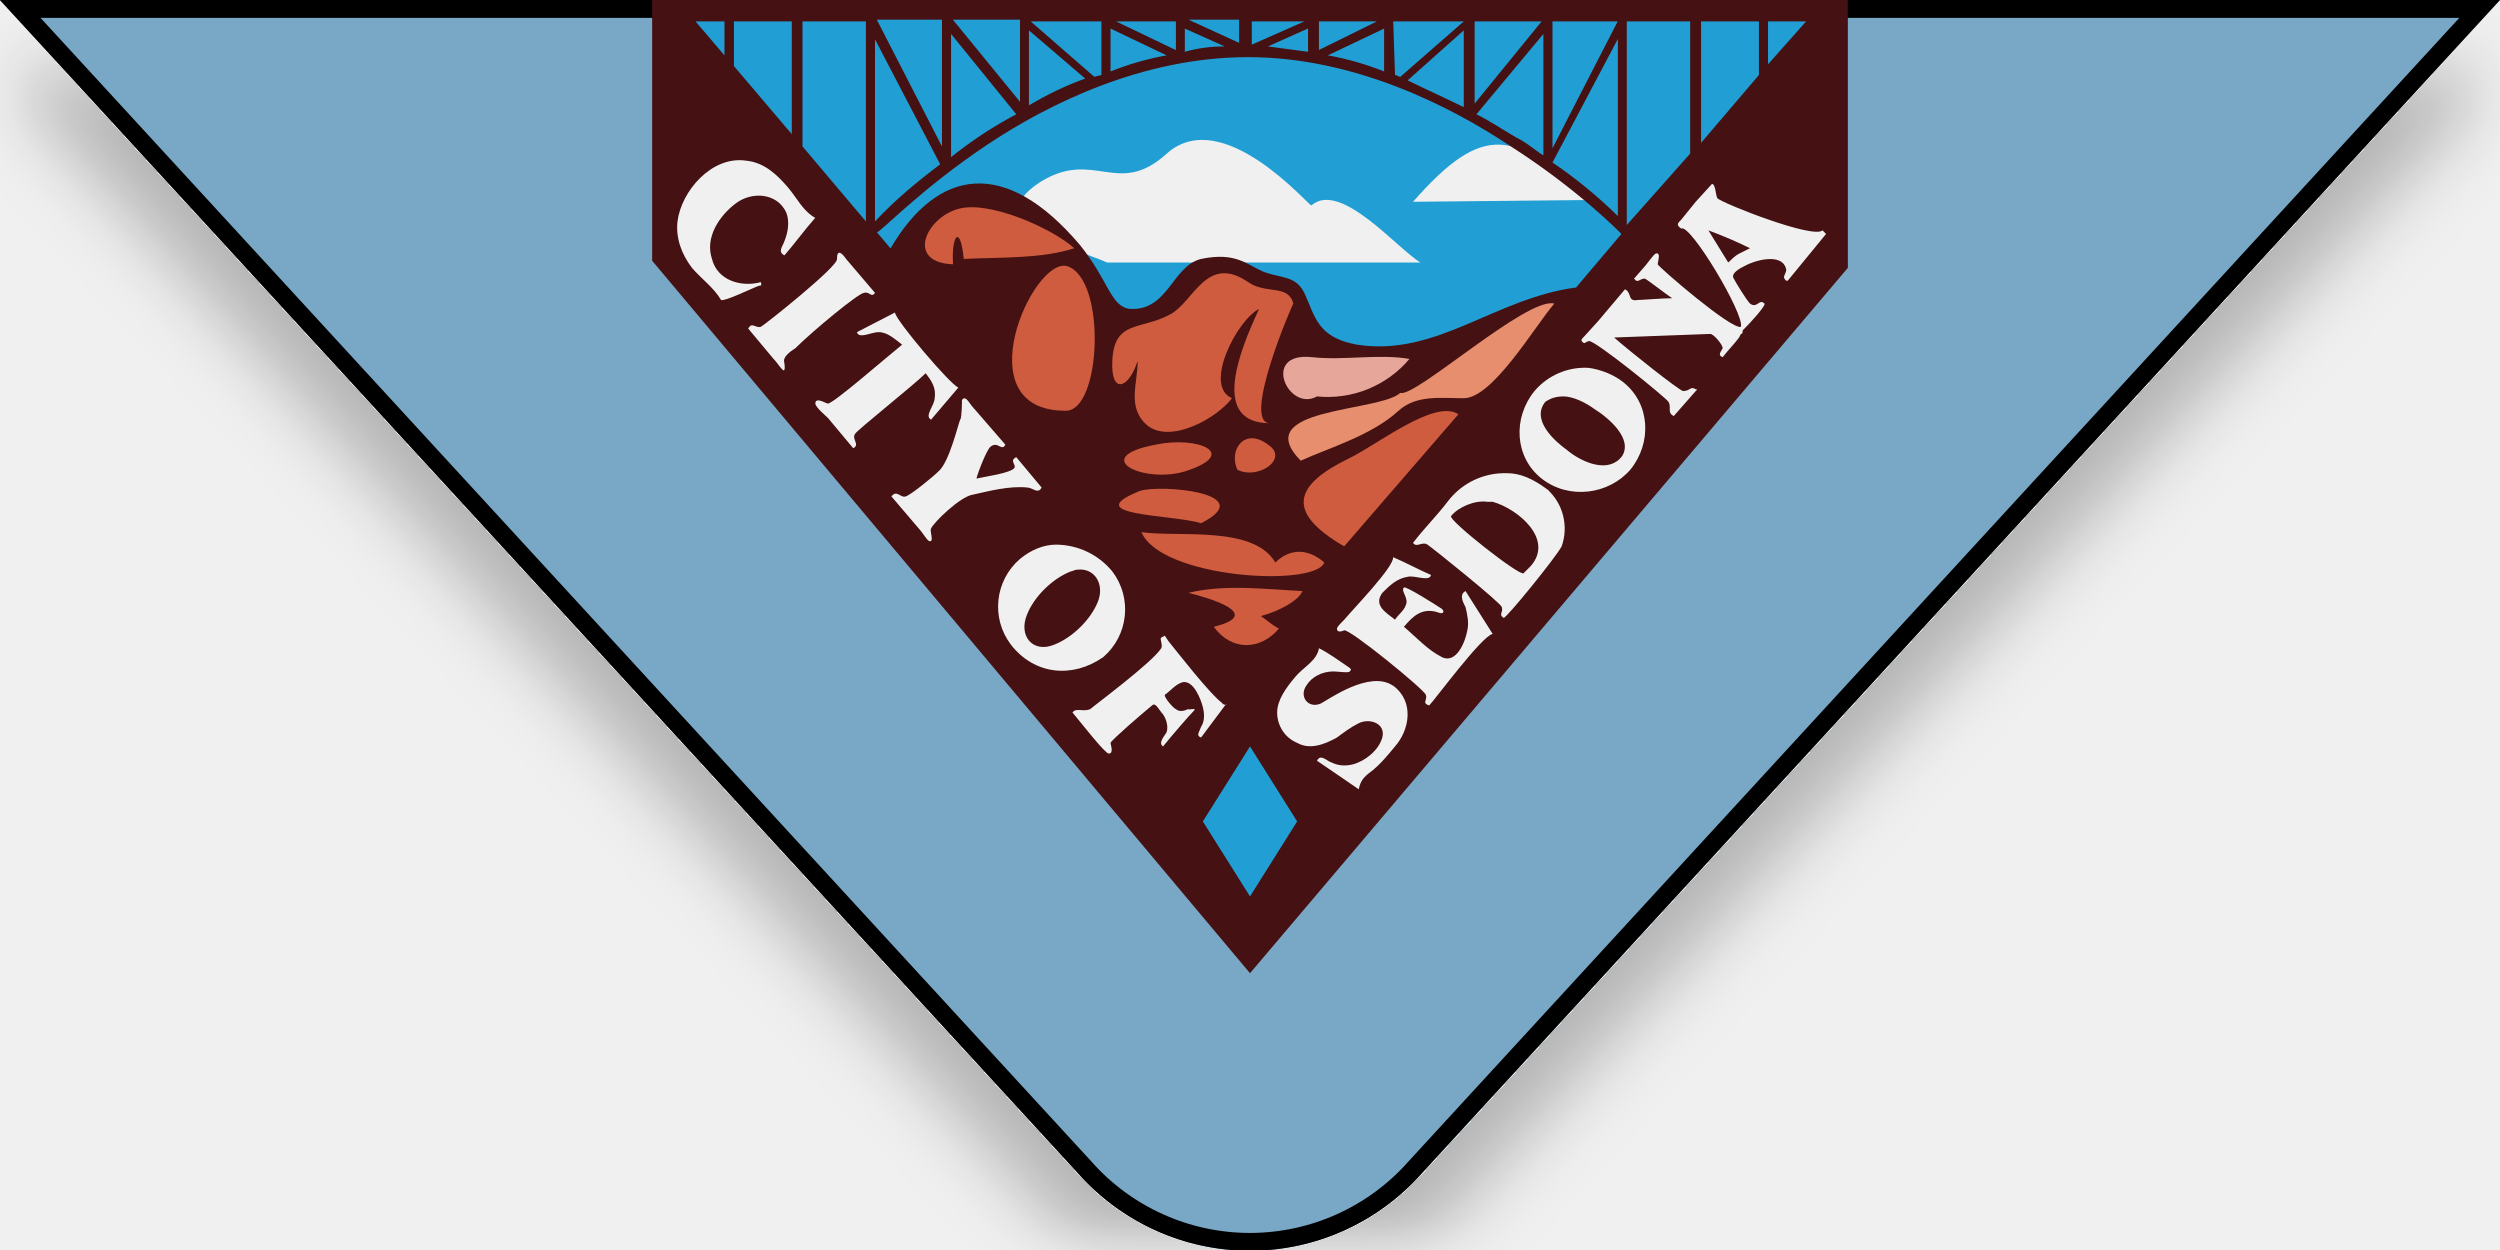
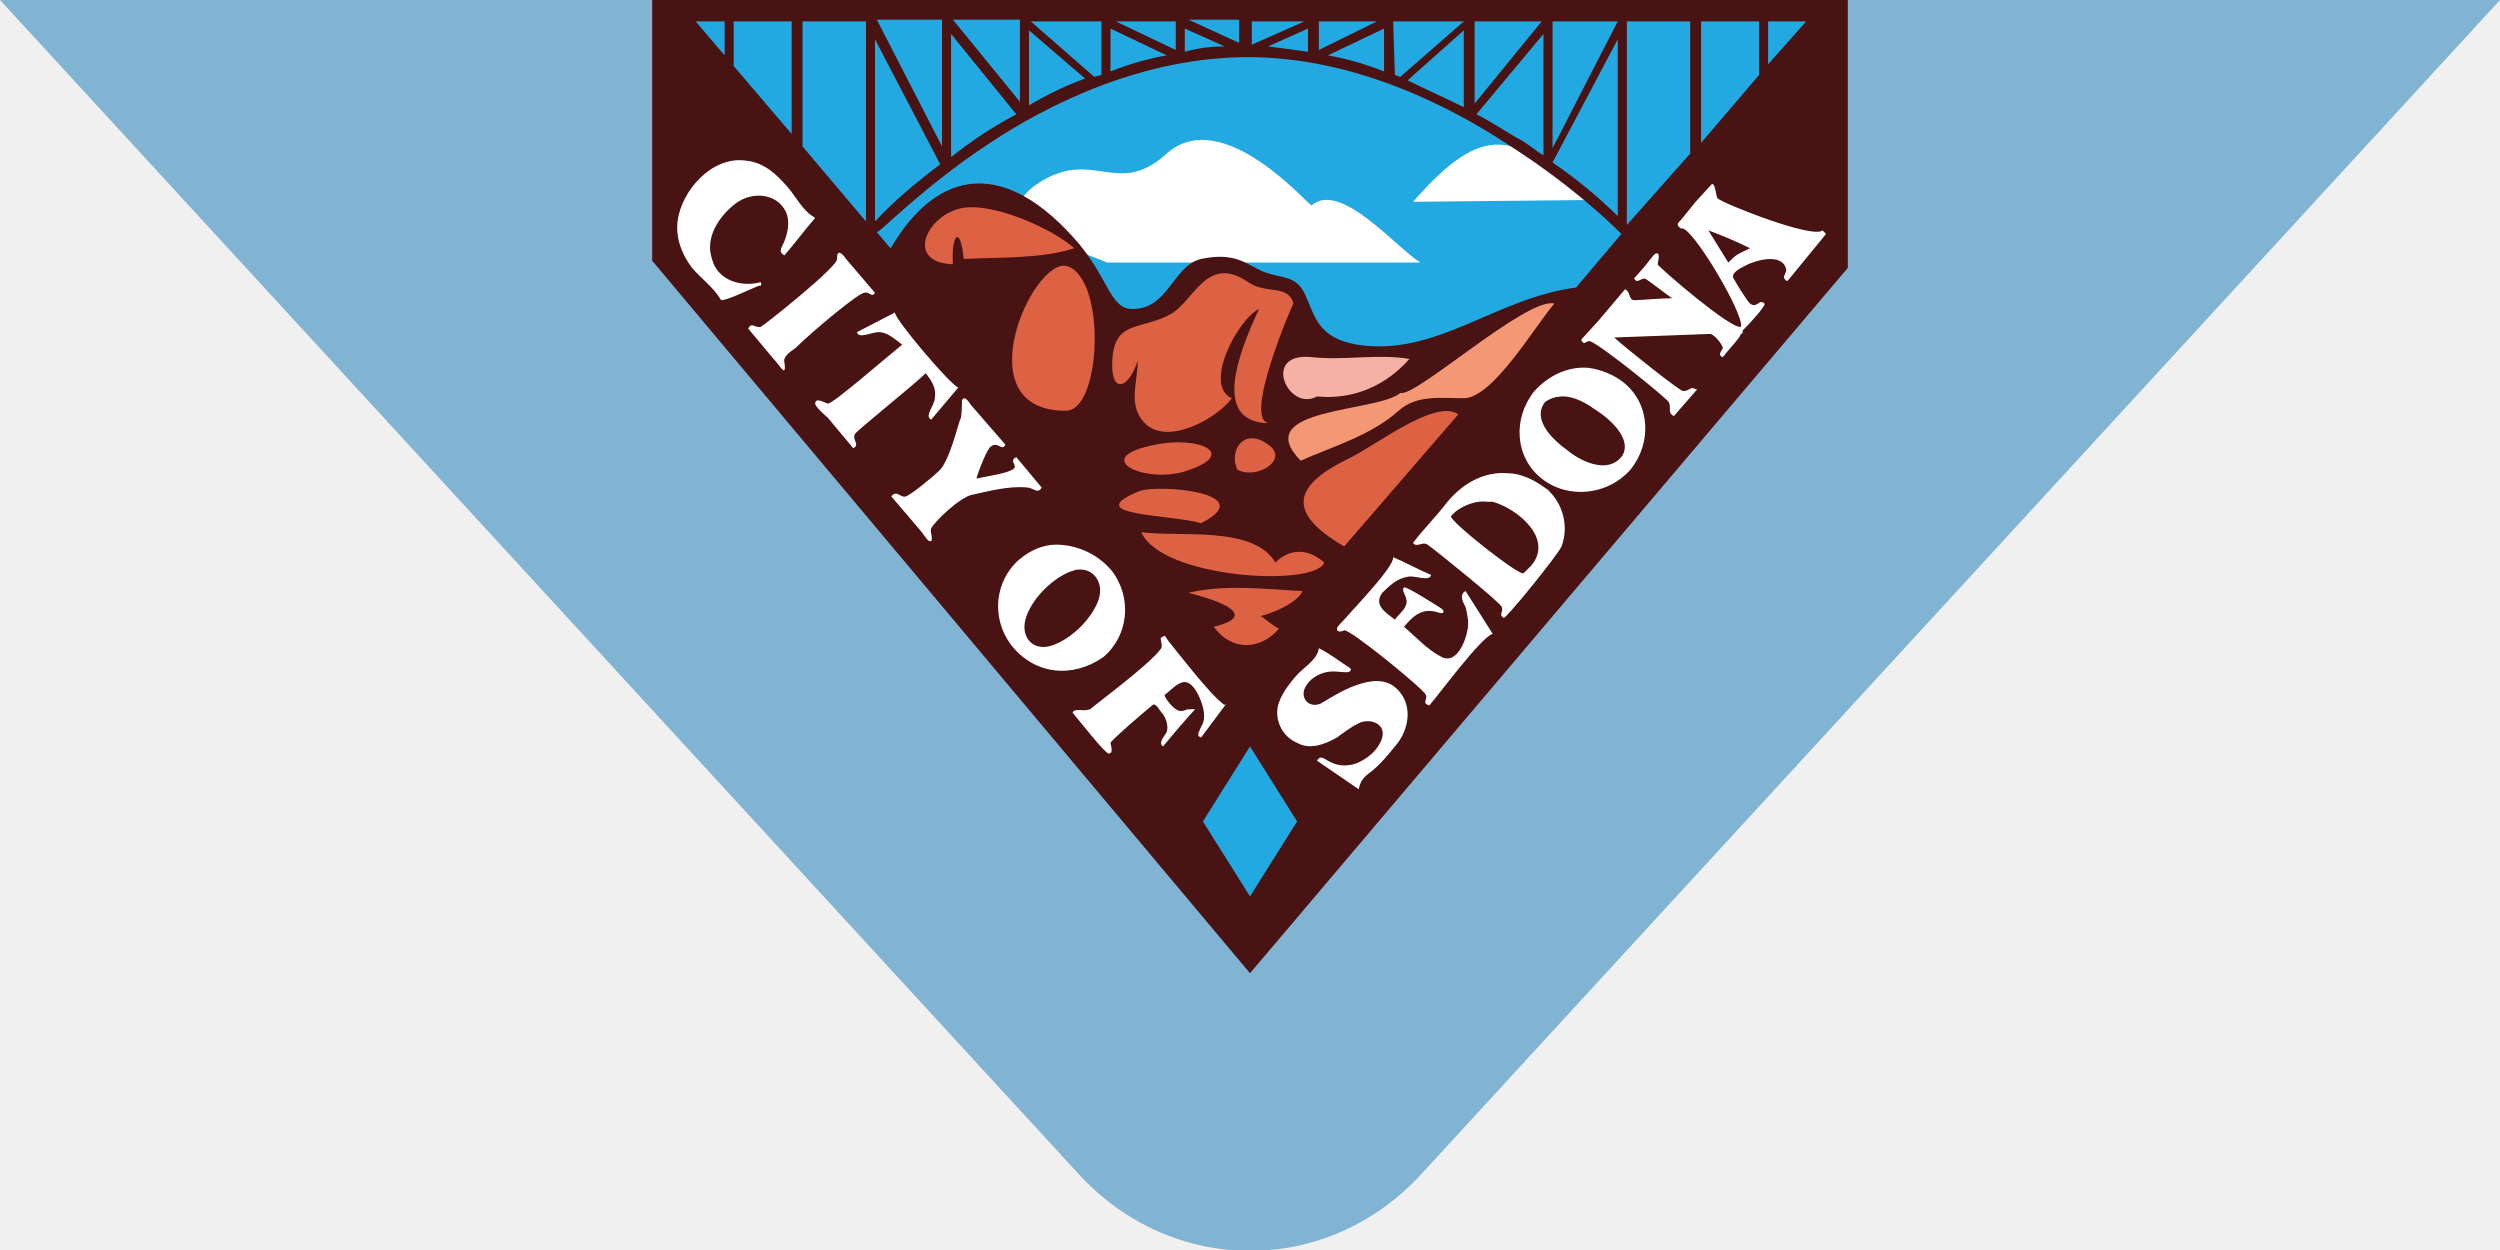
- <svg xmlns="http://www.w3.org/2000/svg" width="140" height="70" fill="none">
-   <g clip-path="url(#a)" style="mix-blend-mode:multiply">
-     <g filter="url(#b)">
-       <path fill="#81B3D3" d="M140 0H0l60.36 65.7c5.28 5.8 14 5.8 19.28 0L140 0Z" />
-       <path stroke="#000" d="M60.73 65.36 1.13.5h137.73l-59.6 64.86a12.35 12.35 0 0 1-18.53 0Z" />
-     </g>
-     <path fill="#23A9E1" d="M37.23.5 69.8 38.4 102.26.7 37.23.5Z" />
-     <path fill="#fff" d="M61.99 14.7h17.55c-1.32-.8-4.47-4.6-6.1-3.2-.1.1-4.96-5.7-8.1-2.9-2.75 2.5-4.06-.3-7.1 1.6-3.66 2.4 2.02 3.7 3.75 4.5Zm27.08-3.5-9.94.1c3.96-4.5 5.68-4 9.94-.1Z" />
-     <path fill="#491213" d="M99.01 3.6V1.2h2.13l-2.13 2.4ZM49.11 13c.1.1 2.43-2.4 6.18-4.9 3.45-2.3 8.72-4.9 14.6-4.9 5.9 0 11.27 2.7 14.72 5 3.75 2.4 6.09 4.8 6.19 4.9l-2.54 3c-4.56.6-7.81 3.9-12.27 3.2-2.24-.4-2.34-1.6-2.95-2.9-.5-1-1.32-.8-2.33-1.2-.91-.4-1.52-1.1-3.45-.7-1.62.4-1.83 2.9-3.96 2.8-1.11-.1-1.21-1.6-2.84-3.6-4.16-4.9-7.95-4.29-10.59.21L49.1 13ZM40.57 1.2v1.9l-1.62-1.9h1.62Zm54.68 0h3.25v3L95.26 8V1.2ZM91.1 12.6V1.2h3.55v7.4l-3.55 4Zm-.5-10.4v9.9a26.33 26.33 0 0 0-3.66-3l3.65-6.9Zm-4.17-.3v6.8c-.5-.3-.9-.7-1.52-1-.7-.4-1.42-.9-2.23-1.3l3.75-4.5Zm-4.46-.2V6c-1.01-.5-2.13-1-3.14-1.5l3.14-2.8Zm.61-.5h3.75l-3.75 4.6V1.2Zm4.36 0h3.65l-3.65 7.1V1.2Zm-8.93 0h3.96l-3.55 3.1c-.1 0-.2-.1-.3-.1l-.1-3Zm-.5.4V4c-1.02-.4-2.03-.7-3.15-.9l3.15-1.5Zm-4.26 0v1.3L71 2.6l2.24-1Zm-6.9 0 2.23 1c-.81 0-1.52.1-2.23.3V1.6Zm-4.16 0 3.14 1.5c-1.11.2-2.13.5-3.14.9V1.6Zm3.65 1.2L62.5 1.2h3.35v1.6Zm3.55-.4-2.84-1.3h2.84v1.3Zm.71-1.2h2.94L70.1 2.5V1.2Zm3.76 0h3.24l-3.24 1.6V1.2ZM61.28 4.3l-3.56-3.1h3.96v3l-.4.1Zm-3.66-2.6 3.15 2.7c-1.12.4-2.13.9-3.15 1.5V1.7Zm-4.36.2 3.65 4.5a22.9 22.9 0 0 0-3.65 2.4V1.9ZM49 2.2l3.65 7c-1.32 1-2.53 2-3.65 3.2V2.2Zm3.75 6L49.1 1.1h3.65v7.1Zm4.37-2.5-3.76-4.6h3.76v4.6ZM44.33 7.5 41.1 3.7V1.2h3.24v6.3Zm.61-6.3h3.55v11.2l-3.55-4.2v-7ZM36.52 0v14.6L70 54.5 103.48 15V0H36.52Z" />
-     <path fill="#23A9E1" d="M67.36 46 70 41.8l2.64 4.2L70 50.2 67.36 46Z" />
-     <path fill="#DC6243" d="M75.28 30.6c-3.45-2-2.64-3.5.2-4.9 1.52-.7 4.87-3.4 6.19-2.5l-6.4 7.4Zm-2.34 2.5c-2.03-.1-4.36-.4-6.39.1 1.22.3 4.26 1.2 1.42 1.9 1.02 1.4 2.64 1.3 3.65.1-.4-.2-.7-.5-1.01-.7 1.11-.3 2.13-.9 2.33-1.4Zm1.22-1.6c-.91-.8-1.93-.8-2.74 0-1.22-2.1-5.48-1.4-7.5-1.7 1.1 2.6 9.73 3.1 10.24 1.7Zm-6.9-2.2c-1.62-.5-6.9-.4-3.45-1.8 1.12-.4 6.8.1 3.45 1.8Zm2.03-3c-.5-1.1.4-2.4 1.72-1.4 1.22.8-.6 2-1.72 1.4Zm-2.94.1c-2.34.7-5.38-.8-1.63-1.5 2.34-.5 4.77.5 1.63 1.5.1 0-.1 0 0 0Zm-2.64-6.2c-.5 1.6-1.52 1.9-1.42 0 .1-2.3 1.62-1.7 3.25-2.6 1.31-.7 2.03-3.4 4.36-1.8 1.01.7 2.23.1 2.53 1.2 0-.1-2.94 6.7-1.31 6.7-3.25 0-1.83-3.8-.61-6.4-1.22.6-3.15 4.3-1.52 5-.82 1.1-3.45 2.6-4.77 1.5-1.12-1-.51-2.3-.51-3.6ZM59.65 23c-5.68 0-1.82-8.6.1-8.1 2.24.7 1.93 8.2-.1 8.1Zm-6.29-8.2c-2.64-.1-1.52-2.6.3-3.1 1.73-.5 5.28 1.1 6.5 2.2-1.83.6-4.16.5-6.19.6-.2-2-.7-1.3-.6.3Z" />
-     <path fill="#F49774" d="M72.84 25.8c-2.94-3 4.36-2.7 5.58-3.8.81.3 7.1-5.4 8.62-5-1.11 1.3-3.45 5.3-5.07 5.3-1.32 0-2.64-.2-3.65.7-1.52 1.4-3.96 2.1-5.48 2.8Z" />
-     <path fill="#F4B1A4" d="M73.75 22.2c-1.62.9-3.14-2.5-.3-2.2 1.83.2 3.75-.2 5.48.1a5.99 5.99 0 0 1-5.18 2.1Z" />
-     <path fill="#fff" d="M51.84 20.9c.3.4.6.8.5 1.4 0 .4-.6 1-.2 1.2l1.53-1.8c-.4-.1-3.55-3.8-3.55-4.2l-2.13 1.1c.1.4.8 0 1.21 0 .51 0 .92.4 1.32.7-1.11.9-3.85 3.3-4.16 3.3-.1 0-.7-.4-.7 0 0 .2.6.7.7.8l1.42 1.7c.4-.2-.1-.5.1-.8.1-.2 3.25-2.7 3.96-3.4Zm-3.45-4.5c.3-.1.4.3.61 0l-1.62-1.9c-.2-.3-.51-.6-.51 0 .1.4-4.06 3.7-4.26 3.8-.3.1-.5-.3-.71.1l1.42 1.7c.2.2.3.4.5.6.2.2.1-.4.1-.4-.1-.3.31-.6.62-.8 1.01-1 3.55-3.1 3.85-3.1Zm-5.78-.6c-1.12.3-2.44-.1-2.74-1.3-.4-1.2.4-2.4 1.32-3.1.91-.7 2.33-.6 2.84.5.2.5.1 1.1-.1 1.6-.1.3-.4.6 0 .8.6-.7 1.11-1.4 1.72-2.1-.7-.4-1.01-1.1-1.52-1.7-.6-.7-1.32-1.4-2.33-1.5-1.93-.3-3.65 1.7-3.86 3.4-.1.9.2 1.8.81 2.6.51.6 1.22 1.1 1.63 1.8.2.1 1.82-.7 2.13-.8.2 0 .1-.1.1-.2 0 0-.5.2 0 0Zm25.87 23.6c-.71-.5-2.64-3-3.05-3.5l-.2-.3-.2.1c-.1.1.1.4 0 .6-.5.8-3.75 3.2-3.96 3.4-.4.2-.8-.1-1.01.2.5.6 1.82 2.3 2.03 2.3.3 0 .1-.5.1-.6.1-.2 1.72-1.6 2.33-2.1.2-.2.4.3.61.5.2.3.3.7.2 1-.1.2-.5.6-.2.8.4-.5 1.52-1.8 1.73-2 .2-.2-.41 0-.3-.1-.21.1-.52.2-.72 0-.1 0-.71-.7-.6-.8.3-.2.6-.6 1-.7.62-.1 1.02 1 1.12 1.4.1.4.1.8-.1 1.1-.1.3-.3.5 0 .6l1.42-1.9c0 .1-.1.1-.2 0 .1.1-.1 0 0 0Zm-9.34-8.9c-.7 0-1.42.3-2.02.8a3.52 3.52 0 0 0-.51 4.8c1.32 1.7 3.45 1.9 5.17.7a3.52 3.52 0 0 0 .51-4.8 4.1 4.1 0 0 0-3.14-1.5Zm1.22 1.4c.92-.1 1.52.8 1.12 1.8-.4 1-1.42 2-2.44 2.4-1.21.5-2.03-.5-1.52-1.7.4-1 1.42-2 2.44-2.4.1 0 .2-.1.4-.1Zm-2.84-4.6c.3 0 .61.4.81 0l-1.42-1.7c-.4.2 0 .4-.1.6-.2.3-1.72.5-2.13.6.1-.4.61-1.7.81-1.8.4-.3.61.3.81-.1l-1.82-2.1c-.2-.2-.4-.7-.61-.4 0 0 0 1-.1 1.1-.1.2-.61 2.4-1.22 2.9-.3.3-1.52 1.3-1.83 1.4-.3.1-.5-.4-.8 0l1.62 1.9c.1.1.4.6.5.6.3.1 0-.6.1-.7.1-.3 1.63-1.8 2.34-1.9.91-.2 2.03-.5 3.04-.4.2 0-.2 0 0 0ZM82.07 34c.1.4.2.9.1 1.3-.1.6-.6 1.9-1.42 1.5-.8-.4-1.42-1.1-2.13-1.7.51-.6 1.02-1.1 1.93-.8.2.1.4 0 .2-.2-.3-.2-2.03-1.3-2.13-1.2-.2.2.3.6.1 1-.1.3-.4.5-.6.8-.51-.4-1.22-.8-.71-1.5.4-.4.8-.8 1.42-.9.4-.1 1.21.3 1.31-.1-.7-.3-1.42-.7-2.13-1 .1.5-2.23 2.9-2.73 3.5-.1.1-.41.4-.41.5 0 .3.4.1.4.1.31-.1 4.47 3.3 4.57 3.6.1.2-.1.4 0 .5 0 0 .1.1.2.1.3-.3 2.95-3.9 3.55-4l-1.52-2.4c-.4.2-.1.7 0 .9Zm-4.06 4.4c-1.31-.9-3.65.8-4.05 1-.71.3-1.22-.4-.81-1 .3-.5.9-.8 1.52-.8.2 0 .91.1.91 0 .1-.1.1-.1 0-.2-.6-.4-1.12-.8-1.72-1.1-.1.7-.92 1.1-1.32 1.6-.51.6-1.02 1.3-1.02 2s.4 1.4 1.12 1.7c.7.4 1.52.1 2.23-.3.4-.3.81-.6 1.22-.8.6-.3 1.52 0 1.32.8-.2.7-.92 1.3-1.63 1.5-.4.1-.8.1-1.21-.1-.3-.1-.61-.5-.82-.1l2.34 1.6c.1-.5.3-.7.7-1 .51-.4.92-.9 1.33-1.4.8-.9 1.11-2.5-.1-3.4Zm17.86-28.1c0 .1 0 .1 0 0l-.91 1-.81 1c-.2.2-.3.3 0 .5.5-.3 3.55 4.8 3.34 5.5-.5.2-4.56-3.3-4.66-3.5 0-.1.2-.7-.1-.6-.1 0-.51.6-.61.7l-.61.7c.2.3.3 0 .6 0 .2.1 1.22.9 1.53 1.1-.51 0-1.73.1-1.93.1-.6.1-.3-.4-.71-.6L89.48 18l-.91 1v.1c.2.2.1.1.4 0 .3-.1 4.36 3.2 4.46 3.4.2.3-.1.6.3.8l1.23-1.4c.1-.1.1-.1 0-.1-.3-.2-.3.1-.71.1-.3-.1-2.95-2.2-3.86-3l5.38-.2c.2 0 .7.6.7.8-.1.2-.3.4 0 .5.31-.4.62-.7.92-1.1l.1-.2c.1 0 .1-.1.1-.2l.1-.1c.31-.3 1.22-1.3 1.12-1.4-.3-.3-.4.3-.81 0-.2-.2-.81-1.2-.91-1.4-.2-.3.4-.6.6-.7.51-.3 2.14-.8 2.34.2 0 .2-.2.4-.1.5 0 0 .1.2.2.1l2.13-2.6-.2-.2c-.5.5-5.58-1.5-5.89-1.8-.1-.2-.1-.8-.3-.8Zm-.2 2.6c.8.3 1.52.6 2.33 1l-.6.3c-.21.1-.41.3-.62.5l-1.11-1.8Zm-6.7 7.7a3.7 3.7 0 0 0-3.04 1.3c-1.22 1.5-1.12 3.7.4 4.9 1.53 1.2 3.76.9 4.97-.5 1.22-1.5 1.12-3.7-.4-4.9-.5-.4-1.22-.7-1.93-.8Zm-1.42 1.6c.6 0 1.32.4 1.73.7.8.5 2.23 1.7 1.52 2.7 0-.1.1-.1-.1.1-.82.8-2.24.1-2.95-.5-.7-.5-2.03-1.7-1.21-2.7.3-.2.6-.3 1.01-.3Zm-3.14 4.3a4 4 0 0 0-3.35 1.6c-.61.8-1.32 1.5-1.93 2.3.2.3.5-.1.81.1.3.2 4.16 3.3 4.16 3.5.1.3-.2.4.1.6.1.1 2.94-3.4 3.25-4 .4-1.1.1-2.4-.81-3.2.1.1.2.1 0 0-.81-.6-1.52-.9-2.23-.9Zm-1.12 1.6h.3c1.42.4 3.45 2.1 2.13 3.6l-.4.4c-.2.2-4.26-3-4.06-3.2.4-.5 1.32-.9 2.03-.8Z" />
+ <svg xmlns="http://www.w3.org/2000/svg" width="140" height="70" viewBox="0 0 140 70" fill="none">
+   <g clip-path="url(#clip0_133910_129)">
+     <path d="M140 0H0L60.362 65.7C65.638 71.5 74.362 71.5 79.638 65.7L140 0Z" fill="#81B3D3" />
+     <path d="M37.232 0.5L69.797 38.4L102.261 0.7L37.232 0.5Z" fill="#23A9E1" />
+     <path d="M61.986 14.7H79.536C78.218 13.9 75.073 10.1 73.449 11.5C73.348 11.6 68.478 5.8 65.333 8.6C62.594 11.1 61.275 8.3 58.232 10.2C54.58 12.6 60.261 13.9 61.986 14.7ZM89.073 11.2L79.13 11.3C83.087 6.8 84.812 7.3 89.073 11.2Z" fill="white" />
+     <path d="M99.014 3.6V1.2H101.145L99.014 3.6ZM49.101 13C49.203 13.1 51.536 10.6 55.29 8.1C58.739 5.8 64.014 3.2 69.898 3.2C75.783 3.2 81.159 5.9 84.609 8.2C88.362 10.6 90.696 13 90.797 13.1L88.261 16.1C83.696 16.7 80.449 20 75.986 19.3C73.754 18.9 73.652 17.7 73.043 16.4C72.536 15.4 71.725 15.6 70.71 15.2C69.797 14.8 69.188 14.1 67.261 14.5C65.638 14.9 65.435 17.4 63.304 17.3C62.188 17.2 62.087 15.7 60.464 13.7C56.304 8.8 52.511 9.41 49.873 13.91L49.101 13ZM40.58 1.2V3.1L38.956 1.2H40.58ZM95.261 1.2H98.507V4.2L95.261 8V1.2ZM91.101 12.6V1.2H94.652V8.6L91.101 12.6ZM90.594 2.2V12.1C89.478 11 88.261 10 86.942 9.1L90.594 2.2ZM86.435 1.9V8.7C85.927 8.4 85.522 8 84.913 7.7C84.203 7.3 83.493 6.8 82.681 6.4L86.435 1.9ZM81.971 1.7V6C80.957 5.5 79.841 5 78.826 4.5L81.971 1.7ZM82.58 1.2H86.333L82.58 5.8V1.2ZM86.942 1.2H90.594L86.942 8.3V1.2ZM78.014 1.2H81.971L78.42 4.3C78.319 4.3 78.217 4.2 78.116 4.2L78.014 1.2ZM77.507 1.6V4C76.493 3.6 75.478 3.3 74.362 3.1L77.507 1.6ZM73.246 1.6V2.9C72.536 2.8 71.826 2.7 71.014 2.6L73.246 1.6ZM66.348 1.6L68.58 2.6C67.768 2.6 67.058 2.7 66.348 2.9V1.6ZM62.188 1.6L65.333 3.1C64.217 3.3 63.203 3.6 62.188 4V1.6ZM65.841 2.8L62.493 1.2H65.841V2.8ZM69.391 2.4L66.551 1.1H69.391V2.4ZM70.101 1.2H73.043L70.101 2.5V1.2ZM73.855 1.2H77.101L73.855 2.8V1.2ZM61.275 4.3L57.725 1.2H61.681V4.2L61.275 4.3ZM57.623 1.7L60.768 4.4C59.652 4.8 58.638 5.3 57.623 5.9V1.7ZM53.261 1.9L56.913 6.4C55.594 7.1 54.377 7.9 53.261 8.8V1.9ZM49 2.2L52.652 9.2C51.333 10.2 50.116 11.2 49 12.4V2.2ZM52.754 8.2L49.101 1.1H52.754V8.2ZM57.116 5.7L53.362 1.1H57.116V5.7ZM44.333 7.5L41.087 3.7V1.2H44.333V7.5ZM44.942 1.2H48.493V12.4L44.942 8.2V1.2ZM36.522 0V14.6L70 54.5L103.478 15V0H36.522Z" fill="#491213" />
+     <path d="M67.362 46L70 41.8L72.638 46L70 50.2L67.362 46Z" fill="#23A9E1" />
+     <path d="M75.275 30.6C71.826 28.6 72.638 27.1 75.478 25.7C77 25 80.348 22.3 81.667 23.2L75.275 30.6ZM72.942 33.1C70.913 33 68.58 32.7 66.551 33.2C67.768 33.5 70.811 34.4 67.971 35.1C68.985 36.5 70.609 36.4 71.623 35.2C71.217 35 70.913 34.7 70.609 34.5C71.725 34.2 72.739 33.6 72.942 33.1ZM74.159 31.5C73.246 30.7 72.232 30.7 71.42 31.5C70.203 29.4 65.942 30.1 63.913 29.8C65.029 32.4 73.652 32.9 74.159 31.5ZM67.261 29.3C65.638 28.8 60.362 28.9 63.812 27.5C64.927 27.1 70.609 27.6 67.261 29.3ZM69.29 26.3C68.782 25.2 69.696 23.9 71.014 24.9C72.232 25.7 70.406 26.9 69.29 26.3ZM66.348 26.4C64.014 27.1 60.971 25.6 64.725 24.9C67.058 24.4 69.493 25.4 66.348 26.4C66.449 26.4 66.246 26.4 66.348 26.4ZM63.71 20.2C63.203 21.8 62.188 22.1 62.29 20.2C62.391 17.9 63.913 18.5 65.536 17.6C66.855 16.9 67.565 14.2 69.898 15.8C70.913 16.5 72.13 15.9 72.435 17C72.435 16.9 69.493 23.7 71.116 23.7C67.87 23.7 69.29 19.9 70.507 17.3C69.29 17.9 67.362 21.6 68.985 22.3C68.174 23.4 65.536 24.9 64.217 23.8C63.101 22.8 63.71 21.5 63.71 20.2ZM59.652 23C53.971 23 57.826 14.4 59.754 14.9C61.985 15.6 61.681 23.1 59.652 23ZM53.362 14.8C50.725 14.7 51.84 12.2 53.667 11.7C55.391 11.2 58.942 12.8 60.159 13.9C58.333 14.5 56 14.4 53.971 14.5C53.768 12.5 53.261 13.2 53.362 14.8Z" fill="#DC6243" />
+     <path d="M72.841 25.8C69.899 22.8 77.203 23.1 78.42 22C79.232 22.3 85.522 16.6 87.043 17C85.928 18.3 83.594 22.3 81.971 22.3C80.652 22.3 79.333 22.1 78.319 23C76.797 24.4 74.362 25.1 72.841 25.8Z" fill="#F49774" />
+     <path d="M73.754 22.2C72.13 23.1 70.609 19.7 73.449 20C75.275 20.2 77.203 19.8 78.928 20.1C77.609 21.6 75.783 22.4 73.754 22.2Z" fill="#F4B1A4" />
+     <path d="M51.841 20.9C52.145 21.3 52.449 21.7 52.348 22.3C52.348 22.7 51.739 23.3 52.145 23.5L53.667 21.7C53.261 21.6 50.116 17.9 50.116 17.5L47.986 18.6C48.087 19 48.797 18.6 49.203 18.6C49.71 18.6 50.116 19 50.522 19.3C49.406 20.2 46.667 22.6 46.362 22.6C46.261 22.6 45.652 22.2 45.652 22.6C45.652 22.8 46.261 23.3 46.362 23.4L47.783 25.1C48.188 24.9 47.681 24.6 47.884 24.3C47.986 24.1 51.13 21.6 51.841 20.9ZM48.391 16.4C48.696 16.3 48.797 16.7 49 16.4L47.377 14.5C47.174 14.2 46.87 13.9 46.87 14.5C46.971 14.9 42.812 18.2 42.609 18.3C42.304 18.4 42.102 18 41.899 18.4C42.406 19 42.812 19.5 43.319 20.1C43.522 20.3 43.623 20.5 43.826 20.7C44.029 20.9 43.928 20.3 43.928 20.3C43.826 20 44.232 19.7 44.536 19.5C45.551 18.5 48.087 16.4 48.391 16.4ZM42.609 15.8C41.493 16.1 40.174 15.7 39.87 14.5C39.464 13.3 40.275 12.1 41.188 11.4C42.102 10.7 43.522 10.8 44.029 11.9C44.232 12.4 44.13 13 43.928 13.5C43.826 13.8 43.522 14.1 43.928 14.3C44.536 13.6 45.044 12.9 45.652 12.2C44.942 11.8 44.638 11.1 44.13 10.5C43.522 9.8 42.812 9.1 41.797 9C39.87 8.7 38.145 10.7 37.942 12.4C37.841 13.3 38.145 14.2 38.754 15C39.261 15.6 39.971 16.1 40.377 16.8C40.58 16.9 42.203 16.1 42.507 16C42.71 16 42.609 15.9 42.609 15.8C42.609 15.8 42.102 16 42.609 15.8ZM68.478 39.4C67.768 38.9 65.841 36.4 65.435 35.9L65.232 35.6L65.029 35.7C64.928 35.8 65.13 36.1 65.029 36.3C64.522 37.1 61.275 39.5 61.072 39.7C60.667 39.9 60.261 39.6 60.058 39.9C60.565 40.5 61.884 42.2 62.087 42.2C62.391 42.2 62.188 41.7 62.188 41.6C62.29 41.4 63.913 40 64.522 39.5C64.725 39.3 64.928 39.8 65.13 40C65.333 40.3 65.435 40.7 65.333 41C65.232 41.2 64.826 41.6 65.13 41.8C65.536 41.3 66.652 40 66.855 39.8C67.058 39.6 66.449 39.8 66.551 39.7C66.348 39.8 66.043 39.9 65.841 39.7C65.739 39.7 65.13 39 65.232 38.9C65.536 38.7 65.841 38.3 66.246 38.2C66.855 38.1 67.261 39.2 67.362 39.6C67.464 40 67.464 40.4 67.261 40.7C67.159 41 66.957 41.2 67.261 41.3L68.681 39.4C68.681 39.5 68.58 39.5 68.478 39.4C68.58 39.5 68.377 39.4 68.478 39.4ZM59.145 30.5C58.435 30.5 57.725 30.8 57.116 31.3C55.696 32.5 55.493 34.6 56.609 36.1C57.928 37.8 60.058 38 61.783 36.8C63.203 35.6 63.406 33.5 62.29 32C61.478 31 60.261 30.5 59.145 30.5ZM60.362 31.9C61.275 31.8 61.884 32.7 61.478 33.7C61.072 34.7 60.058 35.7 59.044 36.1C57.826 36.6 57.014 35.6 57.522 34.4C57.928 33.4 58.942 32.4 59.957 32C60.058 32 60.16 31.9 60.362 31.9ZM57.522 27.3C57.826 27.3 58.13 27.7 58.333 27.3L56.913 25.6C56.507 25.8 56.913 26 56.812 26.2C56.609 26.5 55.087 26.7 54.681 26.8C54.783 26.4 55.29 25.1 55.493 25C55.899 24.7 56.102 25.3 56.304 24.9L54.478 22.8C54.275 22.6 54.072 22.1 53.87 22.4C53.87 22.4 53.87 23.4 53.768 23.5C53.667 23.7 53.16 25.9 52.551 26.4C52.246 26.7 51.029 27.7 50.725 27.8C50.42 27.9 50.217 27.4 49.913 27.8L51.536 29.7C51.638 29.8 51.942 30.3 52.044 30.3C52.348 30.4 52.044 29.7 52.145 29.6C52.246 29.3 53.768 27.8 54.478 27.7C55.391 27.5 56.507 27.2 57.522 27.3C57.725 27.3 57.319 27.3 57.522 27.3ZM82.073 34C82.174 34.4 82.275 34.9 82.174 35.3C82.073 35.9 81.565 37.2 80.754 36.8C79.942 36.4 79.333 35.7 78.623 35.1C79.13 34.5 79.638 34 80.551 34.3C80.754 34.4 80.957 34.3 80.754 34.1C80.449 33.9 78.725 32.8 78.623 32.9C78.42 33.1 78.928 33.5 78.725 33.9C78.623 34.2 78.319 34.4 78.116 34.7C77.609 34.3 76.899 33.9 77.406 33.2C77.812 32.8 78.217 32.4 78.826 32.3C79.232 32.2 80.043 32.6 80.145 32.2C79.435 31.9 78.725 31.5 78.014 31.2C78.116 31.7 75.783 34.1 75.275 34.7C75.174 34.8 74.87 35.1 74.87 35.2C74.87 35.5 75.275 35.3 75.275 35.3C75.58 35.2 79.739 38.6 79.841 38.9C79.942 39.1 79.739 39.3 79.841 39.4C79.841 39.4 79.942 39.5 80.043 39.5C80.348 39.2 82.986 35.6 83.594 35.5C83.087 34.7 82.58 33.9 82.073 33.1C81.667 33.3 81.971 33.8 82.073 34ZM78.014 38.4C76.696 37.5 74.362 39.2 73.957 39.4C73.246 39.7 72.739 39 73.145 38.4C73.449 37.9 74.058 37.6 74.667 37.6C74.87 37.6 75.58 37.7 75.58 37.6C75.681 37.5 75.681 37.5 75.58 37.4C74.971 37 74.464 36.6 73.855 36.3C73.754 37 72.942 37.4 72.536 37.9C72.029 38.5 71.522 39.2 71.522 39.9C71.522 40.6 71.928 41.3 72.638 41.6C73.348 42 74.159 41.7 74.87 41.3C75.275 41 75.681 40.7 76.087 40.5C76.696 40.2 77.609 40.5 77.406 41.3C77.203 42 76.493 42.6 75.783 42.8C75.377 42.9 74.971 42.9 74.565 42.7C74.261 42.6 73.957 42.2 73.754 42.6L76.087 44.2C76.189 43.7 76.391 43.5 76.797 43.2C77.304 42.8 77.71 42.3 78.116 41.8C78.928 40.9 79.232 39.3 78.014 38.4ZM95.87 10.3C95.87 10.4 95.87 10.4 95.87 10.3L94.957 11.3L94.145 12.3C93.942 12.5 93.841 12.6 94.145 12.8C94.652 12.5 97.696 17.6 97.493 18.3C96.986 18.5 92.928 15 92.826 14.8C92.826 14.7 93.029 14.1 92.725 14.2C92.623 14.2 92.217 14.8 92.116 14.9L91.507 15.6C91.71 15.9 91.812 15.6 92.116 15.6C92.319 15.7 93.333 16.5 93.638 16.7C93.13 16.7 91.913 16.8 91.71 16.8C91.102 16.9 91.406 16.4 91 16.2L89.478 18L88.565 19C88.565 19 88.565 19 88.565 19.1C88.768 19.3 88.667 19.2 88.971 19.1C89.275 19 93.333 22.3 93.435 22.5C93.638 22.8 93.333 23.1 93.739 23.3L94.957 21.9C95.058 21.8 95.058 21.8 94.957 21.8C94.652 21.6 94.652 21.9 94.246 21.9C93.942 21.8 91.304 19.7 90.391 18.9L95.768 18.7C95.971 18.7 96.478 19.3 96.478 19.5C96.377 19.7 96.174 19.9 96.478 20C96.783 19.6 97.087 19.3 97.391 18.9L97.493 18.7C97.594 18.7 97.594 18.6 97.594 18.5L97.696 18.4C98 18.1 98.913 17.1 98.812 17C98.507 16.7 98.406 17.3 98 17C97.797 16.8 97.188 15.8 97.087 15.6C96.884 15.3 97.493 15 97.696 14.9C98.203 14.6 99.826 14.1 100.029 15.1C100.029 15.3 99.826 15.5 99.928 15.6C99.928 15.6 100.029 15.8 100.13 15.7L102.261 13.1C102.159 13 102.159 13 102.058 12.9C101.551 13.4 96.478 11.4 96.174 11.1C96.073 10.9 96.073 10.3 95.87 10.3ZM95.667 12.9C96.478 13.2 97.188 13.5 98 13.9C97.797 14 97.594 14.1 97.391 14.2C97.189 14.3 96.986 14.5 96.783 14.7L95.667 12.9ZM88.971 20.6C87.855 20.5 86.739 21 85.928 21.9C84.71 23.4 84.812 25.6 86.333 26.8C87.855 28 90.087 27.7 91.304 26.3C92.522 24.8 92.42 22.6 90.899 21.4C90.391 21 89.681 20.7 88.971 20.6ZM87.551 22.2C88.159 22.2 88.87 22.6 89.275 22.9C90.087 23.4 91.507 24.6 90.797 25.6C90.797 25.5 90.899 25.5 90.696 25.7C89.884 26.5 88.464 25.8 87.754 25.2C87.043 24.7 85.725 23.5 86.536 22.5C86.841 22.3 87.145 22.2 87.551 22.2ZM84.406 26.5C83.188 26.4 81.971 27 81.058 28.1C80.449 28.9 79.739 29.6 79.13 30.4C79.333 30.7 79.638 30.3 79.942 30.5C80.246 30.7 84.102 33.8 84.102 34C84.203 34.3 83.899 34.4 84.203 34.6C84.304 34.7 87.145 31.2 87.449 30.6C87.855 29.5 87.551 28.2 86.638 27.4C86.739 27.5 86.841 27.5 86.638 27.4C85.826 26.8 85.116 26.5 84.406 26.5ZM83.29 28.1C83.391 28.1 83.493 28.1 83.594 28.1C85.014 28.5 87.043 30.2 85.725 31.7C85.522 31.9 85.725 31.7 85.319 32.1C85.116 32.3 81.058 29.1 81.261 28.9C81.667 28.4 82.58 28 83.29 28.1Z" fill="white" />
  </g>
  <defs>
-     <clipPath id="a">
-       <path fill="#fff" d="M0 0h140v70H0z" />
+     <clipPath id="clip0_133910_129">
+       <rect width="140" height="70" fill="white" />
    </clipPath>
-     <filter id="b" width="148" height="78.05" x="-4" y="0" color-interpolation-filters="sRGB" filterUnits="userSpaceOnUse">
-       <feFlood flood-opacity="0" result="BackgroundImageFix" />
-       <feColorMatrix in="SourceAlpha" result="hardAlpha" values="0 0 0 0 0 0 0 0 0 0 0 0 0 0 0 0 0 0 127 0" />
-       <feOffset dy="4" />
-       <feGaussianBlur stdDeviation="2" />
-       <feComposite in2="hardAlpha" operator="out" />
-       <feColorMatrix values="0 0 0 0 0 0 0 0 0 0 0 0 0 0 0 0 0 0 0.25 0" />
-       <feBlend in2="BackgroundImageFix" result="effect1_dropShadow_133901_129" />
-       <feBlend in="SourceGraphic" in2="effect1_dropShadow_133901_129" result="shape" />
-     </filter>
  </defs>
</svg>
